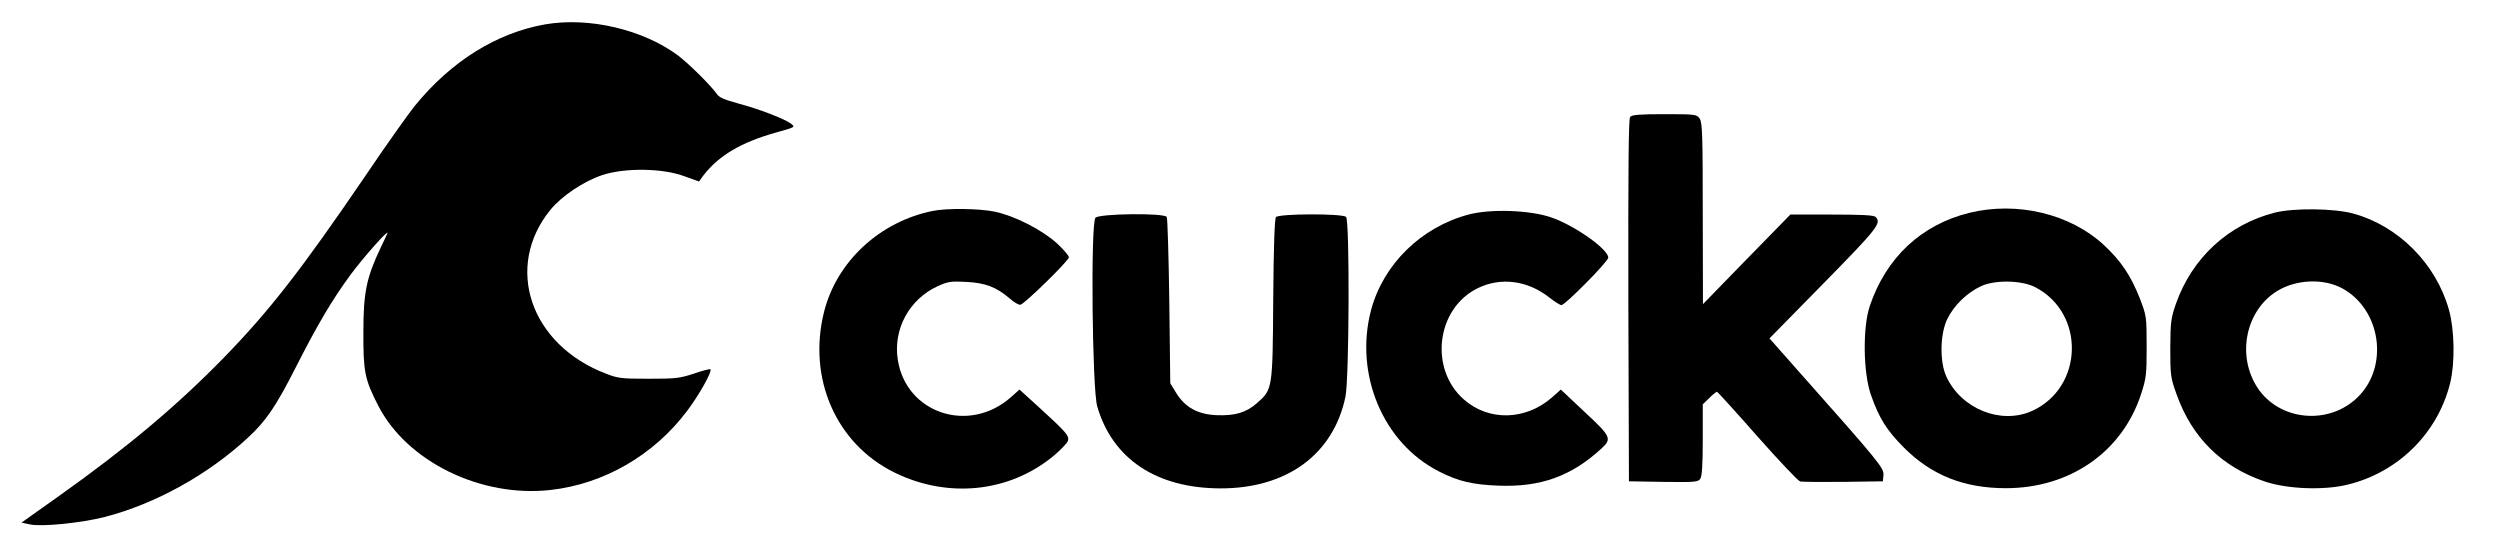
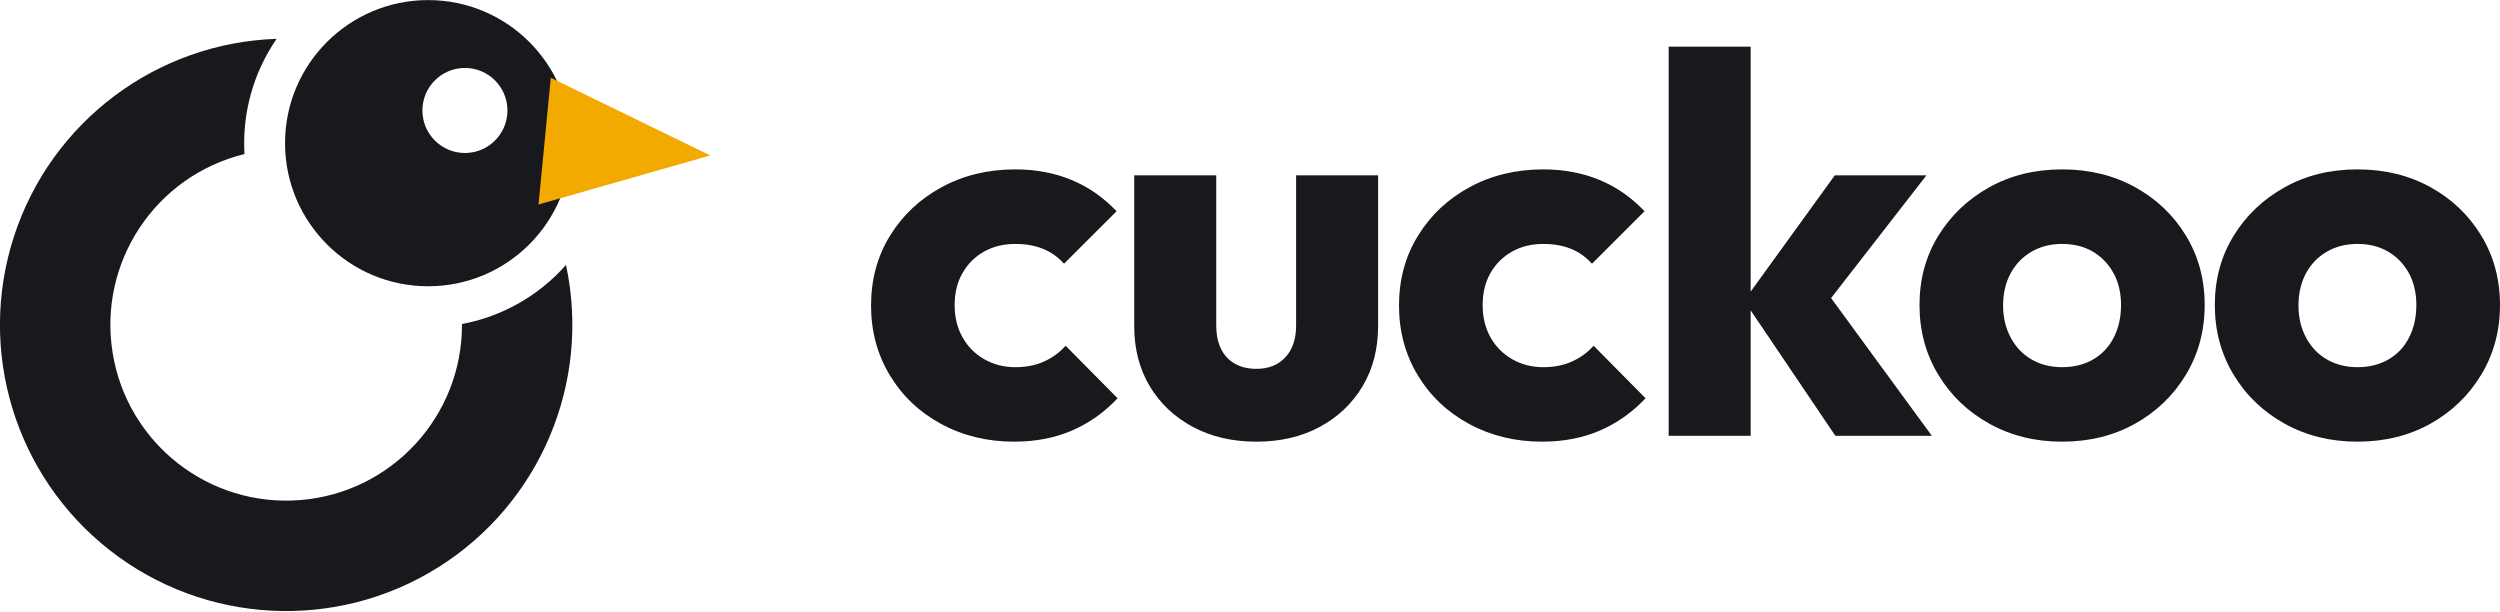
- <svg xmlns="http://www.w3.org/2000/svg" viewBox="0 0 1270 280">
-   <g transform="translate(0,280) scale(0.1,-0.1)" fill="#000000" stroke="none">
-     <path d="M2768 2676 c-247 -44 -477 -188 -661 -414 -30 -37 -144 -197 -252 -357 -323 -474 -486 -684 -719 -923 -239 -245 -491 -456 -834 -700 l-193 -137 43 -9 c59 -13 260 7 381 38 255 66 524 214 728 404 90 83 142 160 239 351 112 221 189 351 282 477 67 90 195 234 186 209 -2 -5 -18 -40 -36 -77 -70 -148 -86 -224 -86 -423 -1 -204 7 -243 76 -377 146 -283 521 -467 875 -427 270 30 525 177 693 401 61 80 129 202 119 212 -3 3 -41 -7 -84 -22 -73 -24 -94 -26 -230 -26 -138 0 -156 2 -217 26 -385 147 -518 542 -282 832 57 70 170 146 265 177 113 37 302 35 412 -5 l78 -28 21 29 c78 102 192 170 371 220 97 27 98 27 75 45 -32 24 -161 74 -270 103 -66 18 -95 30 -106 47 -31 44 -138 150 -196 195 -178 133 -454 198 -678 159z" />
-     <path d="M8281 2206 c-8 -10 -10 -261 -9 -932 l3 -919 175 -3 c156 -2 176 -1 187 15 9 12 13 68 13 198 l0 181 33 32 c18 18 36 32 39 32 3 0 95 -101 204 -225 110 -124 208 -228 219 -231 11 -2 110 -3 220 -2 l200 3 3 32 c3 35 -22 66 -426 521 l-153 173 275 280 c276 281 295 306 264 337 -9 9 -72 12 -223 12 l-210 0 -222 -227 -222 -228 -1 460 c0 400 -2 463 -16 483 -15 21 -21 22 -178 22 -126 0 -166 -3 -175 -14z" />
-     <path d="M4741 1729 c-270 -53 -491 -257 -555 -514 -84 -337 61 -669 357 -815 272 -134 584 -102 809 84 36 30 69 65 73 76 8 26 -6 42 -148 172 l-98 89 -45 -40 c-212 -186 -530 -81 -573 190 -25 156 57 308 202 375 53 24 68 26 145 22 98 -5 153 -26 221 -84 22 -20 47 -34 55 -32 22 5 246 224 246 241 0 8 -28 41 -62 72 -77 69 -215 139 -316 160 -79 16 -239 18 -311 4z" />
-     <path d="M10005 1719 c-245 -60 -424 -228 -507 -475 -36 -109 -33 -337 6 -449 41 -118 80 -181 170 -271 140 -139 304 -204 516 -204 325 0 590 184 686 476 27 83 29 99 29 244 0 153 -1 156 -35 245 -46 116 -95 189 -183 271 -171 158 -440 222 -682 163z m334 -378 c255 -132 246 -508 -15 -628 -158 -72 -361 9 -437 175 -34 74 -32 217 6 293 33 67 98 131 170 165 70 33 207 31 276 -5z" />
-     <path d="M11557 1720 c-238 -60 -422 -231 -504 -465 -25 -73 -27 -92 -28 -225 0 -137 2 -150 32 -233 78 -220 229 -369 448 -443 115 -39 304 -46 425 -15 256 64 455 263 517 516 25 103 22 268 -6 370 -65 234 -256 427 -486 490 -98 27 -303 29 -398 5z m342 -385 c197 -108 238 -397 78 -553 -147 -144 -397 -120 -508 47 -108 163 -62 393 98 492 97 60 236 66 332 14z" />
-     <path d="M7460 1710 c-241 -64 -433 -253 -495 -485 -86 -326 61 -676 345 -820 98 -50 170 -67 300 -72 216 -9 374 48 528 191 51 47 45 60 -89 184 l-120 113 -45 -40 c-134 -117 -321 -122 -448 -10 -177 156 -139 463 71 565 116 57 253 40 363 -47 27 -21 55 -39 62 -39 19 0 238 222 238 241 0 43 -170 163 -288 204 -108 38 -310 45 -422 15z" />
-     <path d="M5565 1694 c-25 -26 -17 -869 9 -959 78 -267 301 -415 625 -416 338 -1 575 173 636 466 19 93 22 894 3 913 -18 18 -342 17 -356 -1 -7 -8 -12 -149 -14 -417 -3 -460 -3 -458 -84 -529 -55 -48 -112 -64 -207 -60 -94 5 -157 40 -202 113 l-30 49 -5 416 c-3 229 -9 422 -13 429 -14 21 -341 17 -362 -4z" />
+ <svg xmlns="http://www.w3.org/2000/svg" viewBox="0 0 409.13 100">
+   <g transform="scale(1.338151) translate(-6 -19.27)">
+     <path fill="#17191D" d="M75.22 51.67A35 35 0 1 1 39.83 24.02A22.5 22.5 0 0 0 35.9 38.11A21.5 21.5 0 1 0 62.5 58.9A22.5 22.5 0 0 0 75.22 51.67Z" />
+     <path fill="#17191D" fill-rule="evenodd" d="M40.86 36.78a17.5 17.5 0 1 0 35 0a17.5 17.5 0 1 0 -35 0ZM57.66 32.78a5.2 5.2 0 1 0 10.4 0a5.2 5.2 0 1 0 -10.4 0Z" />
+     <path fill="#F2A900" d="M73.36 28.78L92.86 38.28L71.86 44.28Z" />
  </g>
+   <path fill="#17191D" transform="translate(140.62 71.32)" d="M25.35 0.96L25.35 0.96Q18.77 0.96 13.42 -1.93Q8.07 -4.82 5 -9.91Q1.93 -15 1.93 -21.32L1.93 -21.32Q1.93 -27.72 5.04 -32.76Q8.16 -37.81 13.51 -40.7Q18.86 -43.6 25.53 -43.6L25.53 -43.6Q30.53 -43.6 34.69 -41.89Q38.86 -40.18 42.11 -36.75L42.11 -36.75L33.51 -28.16Q32.02 -29.82 30.04 -30.61Q28.07 -31.4 25.53 -31.4L25.53 -31.4Q22.63 -31.4 20.39 -30.13Q18.16 -28.86 16.89 -26.62Q15.61 -24.39 15.61 -21.4L15.61 -21.4Q15.61 -18.42 16.89 -16.14Q18.16 -13.86 20.44 -12.54Q22.72 -11.23 25.53 -11.23L25.53 -11.23Q28.16 -11.23 30.22 -12.15Q32.28 -13.07 33.77 -14.74L33.77 -14.74L42.28 -6.14Q38.95 -2.63 34.74 -0.83Q30.53 0.96 25.35 0.96M65 0.96L65 0.96Q59.12 0.96 54.61 -1.45Q50.09 -3.86 47.54 -8.11Q45 -12.37 45 -17.89L45 -17.89L45 -42.63L58.42 -42.63L58.42 -18.07Q58.42 -15.88 59.17 -14.3Q59.91 -12.72 61.4 -11.84Q62.89 -10.96 65 -10.96L65 -10.96Q67.98 -10.96 69.74 -12.85Q71.49 -14.74 71.49 -18.07L71.49 -18.07L71.49 -42.63L84.91 -42.63L84.91 -17.98Q84.91 -12.37 82.37 -8.11Q79.82 -3.86 75.35 -1.45Q70.88 0.96 65 0.96M111.75 0.96L111.75 0.96Q105.18 0.96 99.82 -1.93Q94.47 -4.82 91.4 -9.91Q88.33 -15 88.33 -21.32L88.33 -21.32Q88.33 -27.72 91.45 -32.76Q94.56 -37.81 99.91 -40.7Q105.26 -43.6 111.93 -43.6L111.93 -43.6Q116.93 -43.6 121.1 -41.89Q125.26 -40.18 128.51 -36.75L128.51 -36.75L119.91 -28.16Q118.42 -29.82 116.45 -30.61Q114.47 -31.4 111.93 -31.4L111.93 -31.4Q109.04 -31.4 106.8 -30.13Q104.56 -28.86 103.29 -26.62Q102.02 -24.39 102.02 -21.4L102.02 -21.4Q102.02 -18.42 103.29 -16.14Q104.56 -13.86 106.84 -12.54Q109.12 -11.23 111.93 -11.23L111.93 -11.23Q114.56 -11.23 116.62 -12.15Q118.68 -13.07 120.18 -14.74L120.18 -14.74L128.68 -6.14Q125.35 -2.63 121.14 -0.83Q116.93 0.96 111.75 0.96M175.53 0L159.74 0L145.88 -20.53L145.88 0L132.46 0L132.46 -63.68L145.88 -63.68L145.88 -23.6L159.65 -42.63L174.65 -42.63L159.04 -22.54L175.53 0M196.84 0.96L196.84 0.96Q190.26 0.96 184.96 -1.97Q179.65 -4.91 176.58 -10Q173.51 -15.09 173.51 -21.4L173.51 -21.4Q173.51 -27.72 176.58 -32.72Q179.65 -37.72 184.91 -40.66Q190.18 -43.6 196.84 -43.6L196.84 -43.6Q203.51 -43.6 208.77 -40.7Q214.04 -37.81 217.11 -32.76Q220.18 -27.72 220.18 -21.4L220.18 -21.4Q220.18 -15.09 217.11 -10Q214.04 -4.91 208.77 -1.97Q203.51 0.96 196.84 0.96M196.84 -11.23L196.84 -11.23Q199.74 -11.23 201.93 -12.5Q204.12 -13.77 205.31 -16.1Q206.49 -18.42 206.49 -21.4L206.49 -21.4Q206.49 -24.39 205.26 -26.62Q204.04 -28.86 201.89 -30.13Q199.74 -31.4 196.84 -31.4L196.84 -31.4Q194.04 -31.4 191.84 -30.13Q189.65 -28.86 188.42 -26.58Q187.19 -24.3 187.19 -21.32L187.19 -21.32Q187.19 -18.42 188.42 -16.1Q189.65 -13.77 191.84 -12.5Q194.04 -11.23 196.84 -11.23M245.18 0.96L245.18 0.96Q238.6 0.96 233.29 -1.97Q227.98 -4.91 224.91 -10Q221.84 -15.09 221.84 -21.4L221.84 -21.4Q221.84 -27.72 224.91 -32.72Q227.98 -37.72 233.25 -40.66Q238.51 -43.6 245.18 -43.6L245.18 -43.6Q251.84 -43.6 257.11 -40.7Q262.37 -37.81 265.44 -32.76Q268.51 -27.72 268.51 -21.4L268.51 -21.4Q268.51 -15.09 265.44 -10Q262.37 -4.91 257.11 -1.97Q251.84 0.96 245.18 0.96M245.18 -11.23L245.18 -11.23Q248.07 -11.23 250.26 -12.5Q252.46 -13.77 253.64 -16.1Q254.82 -18.42 254.82 -21.4L254.82 -21.4Q254.82 -24.39 253.6 -26.62Q252.37 -28.86 250.22 -30.13Q248.07 -31.4 245.18 -31.4L245.18 -31.4Q242.37 -31.4 240.18 -30.13Q237.98 -28.86 236.75 -26.58Q235.53 -24.3 235.53 -21.32L235.53 -21.32Q235.53 -18.42 236.75 -16.1Q237.98 -13.77 240.18 -12.5Q242.37 -11.23 245.18 -11.23" />
</svg>
